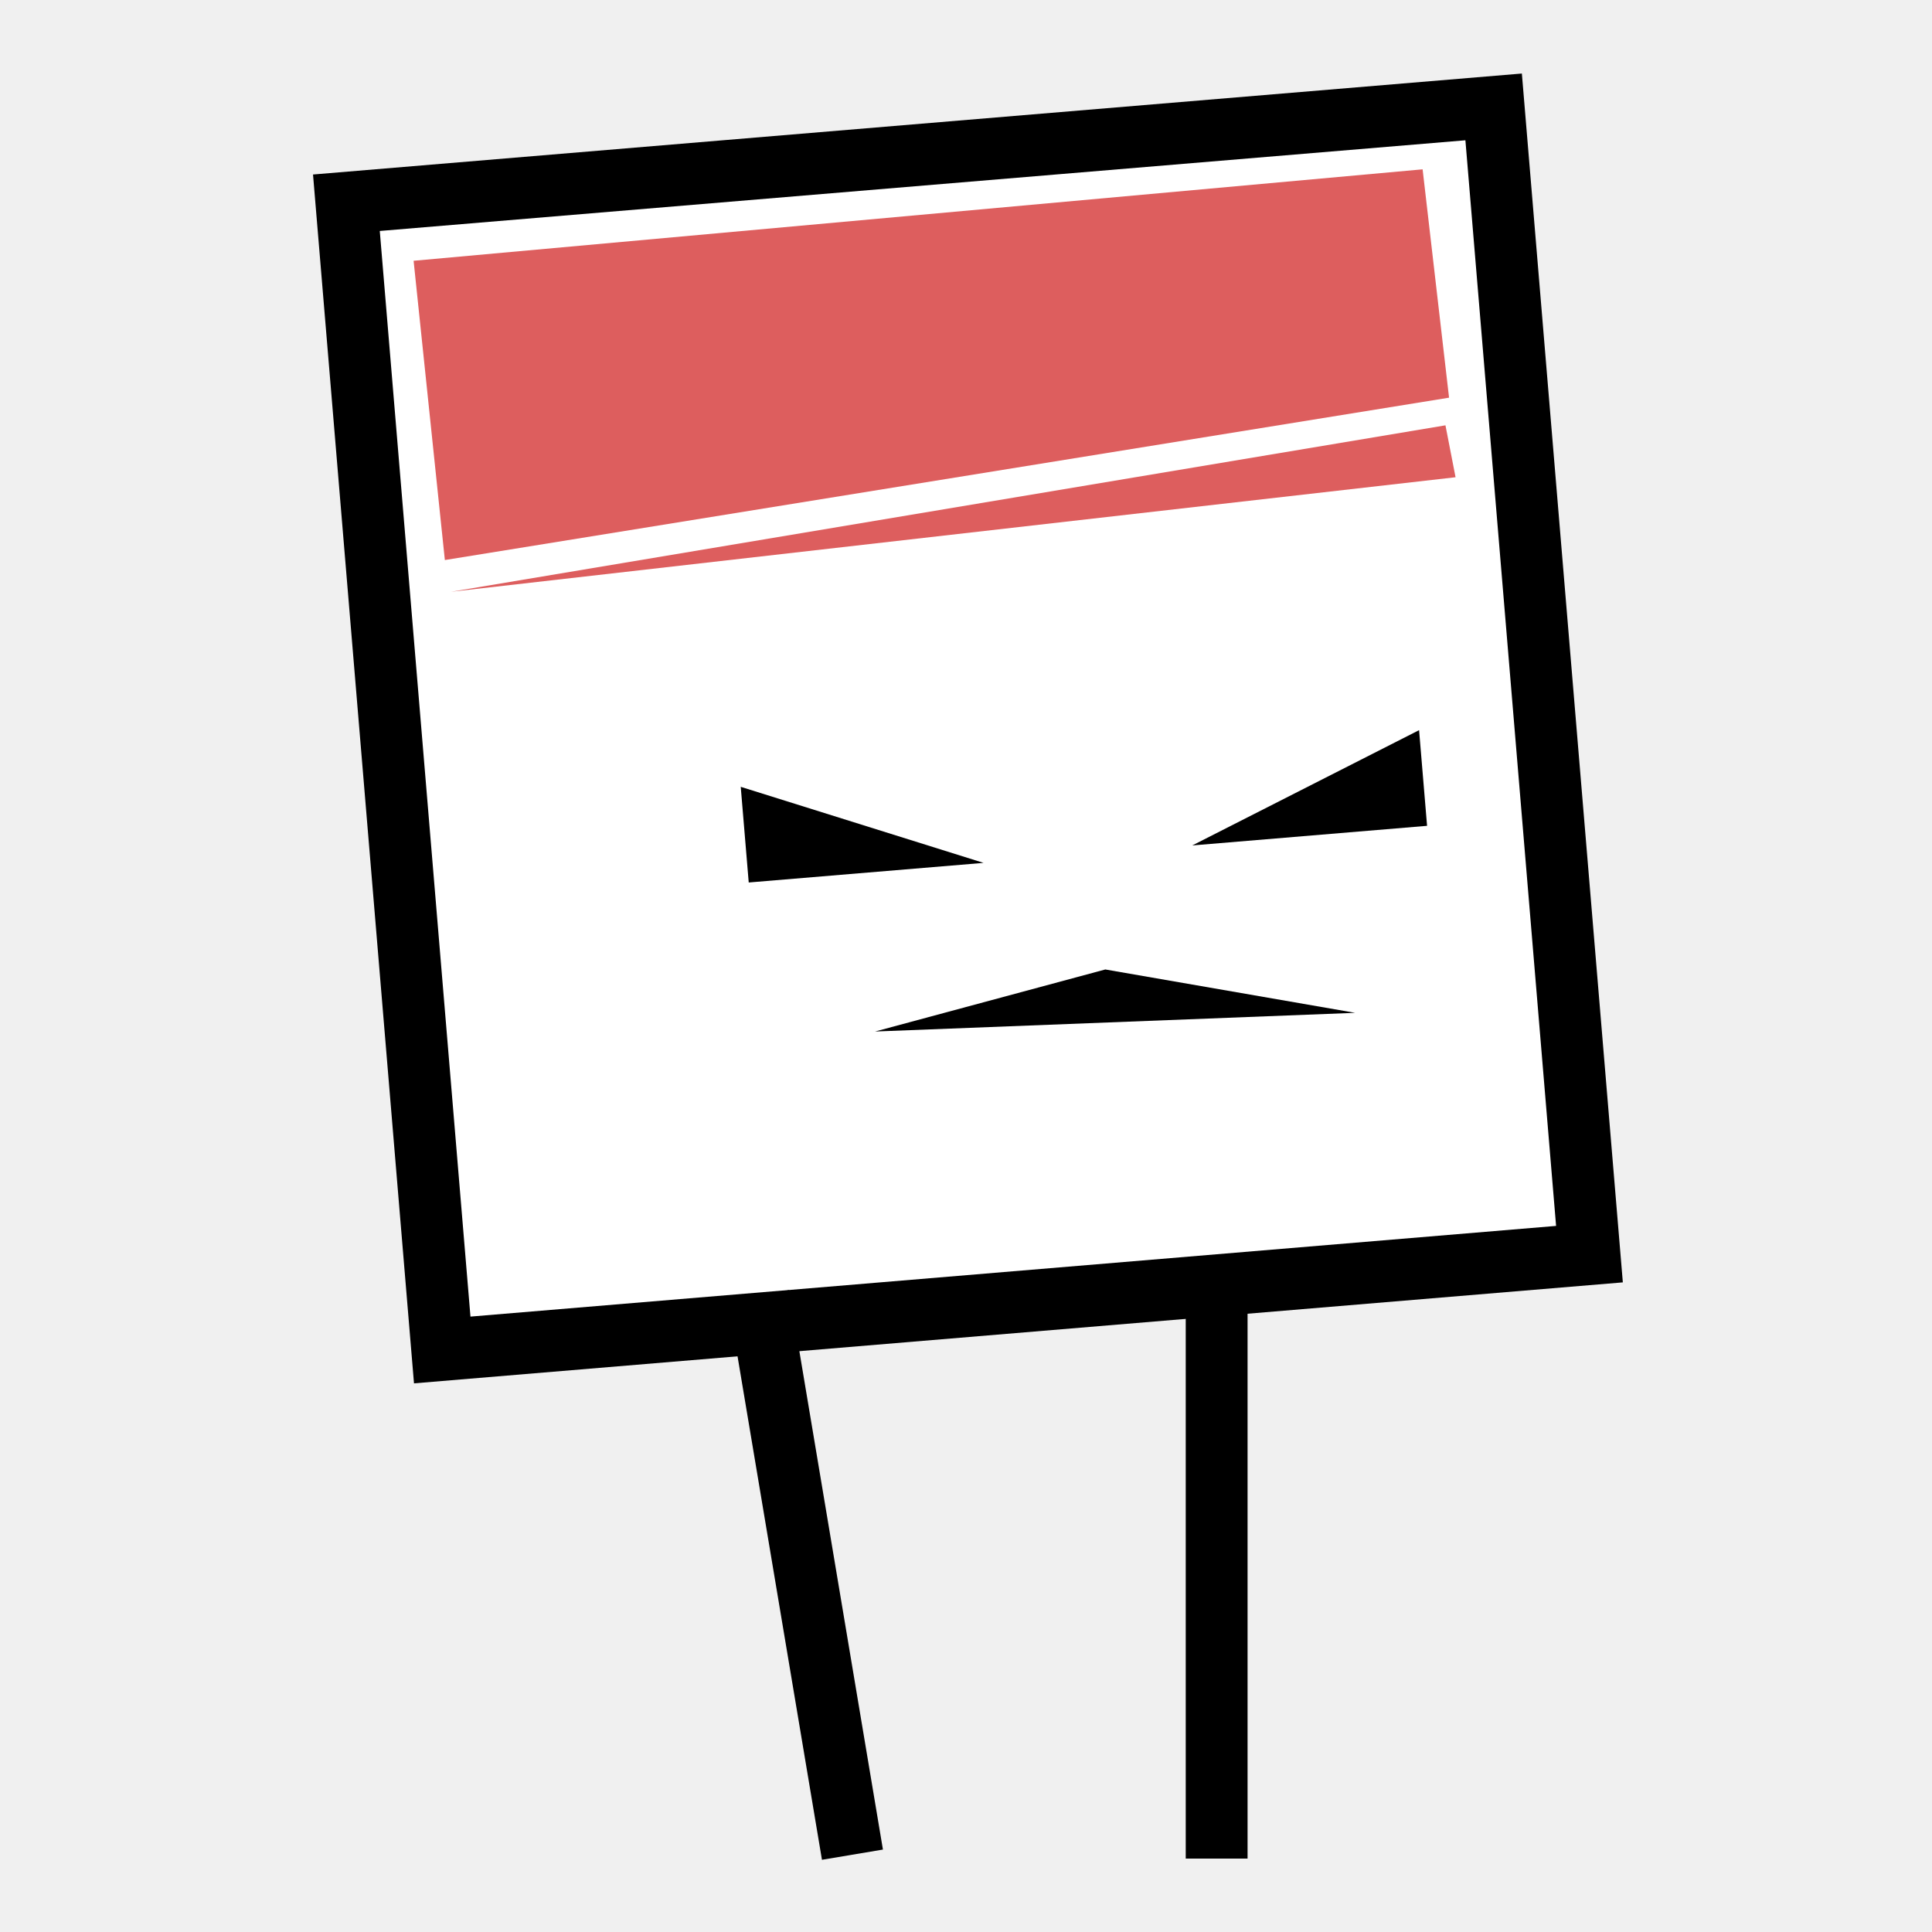
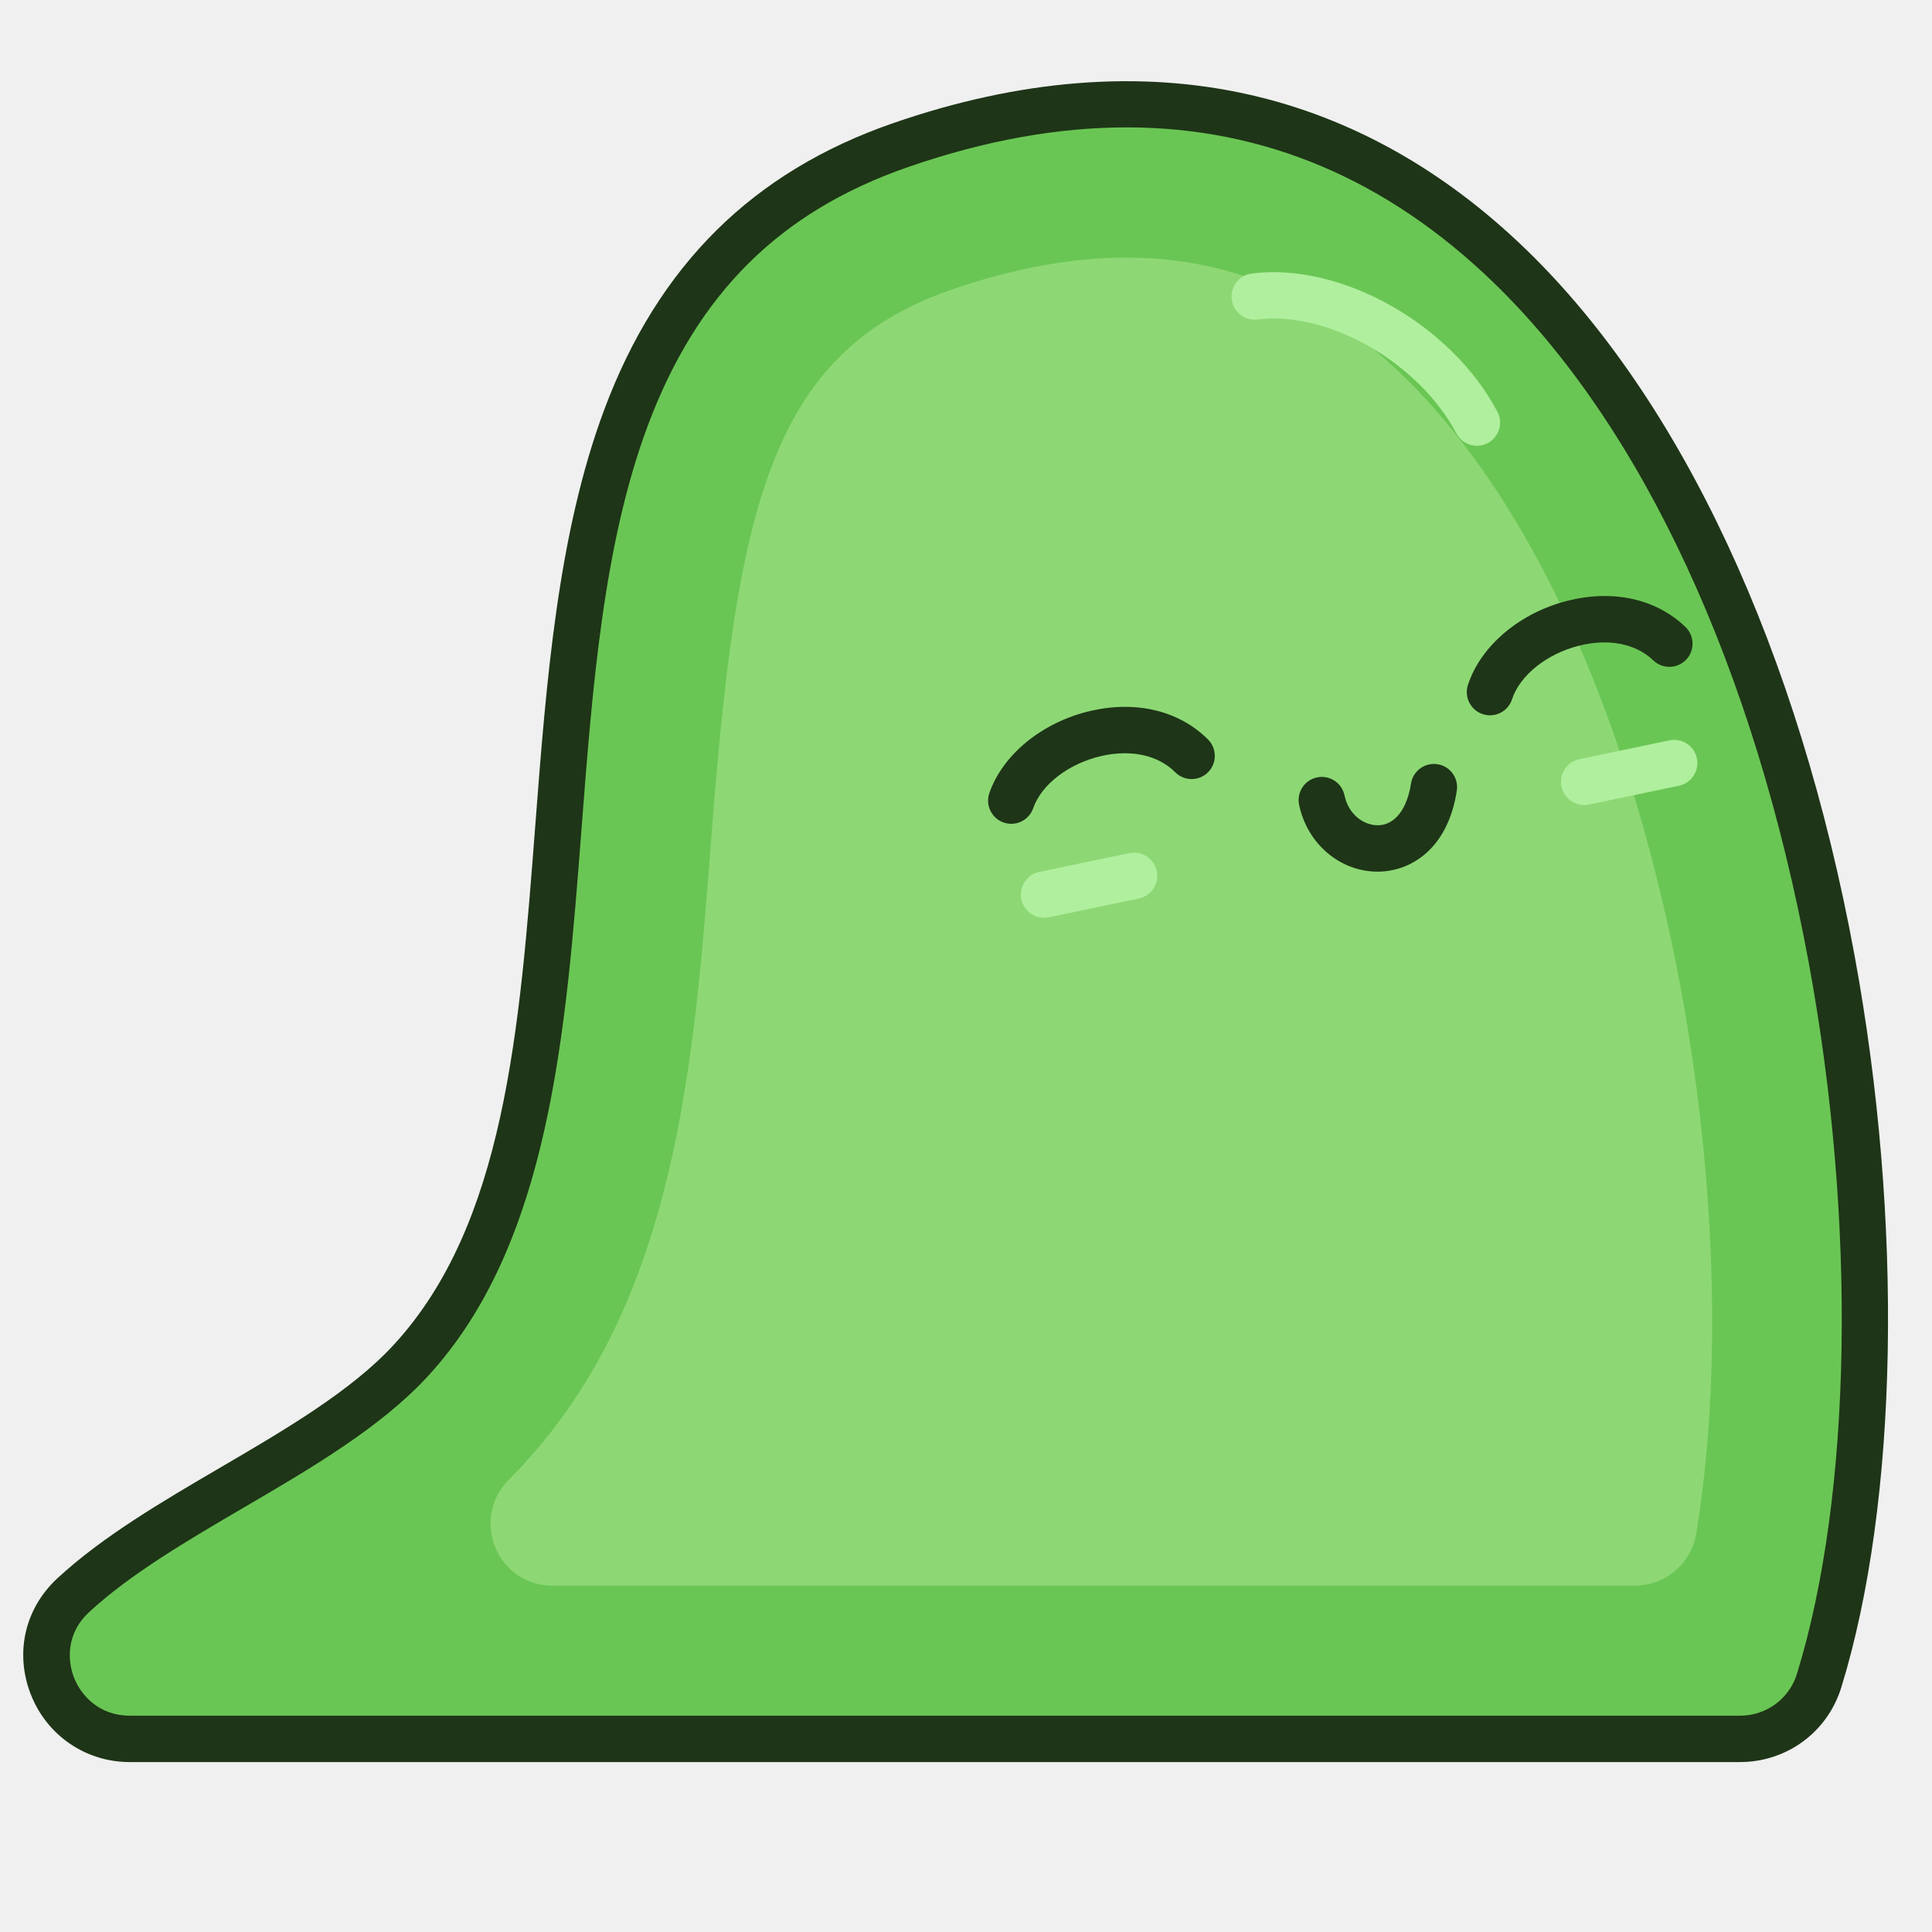
<svg xmlns="http://www.w3.org/2000/svg" version="1.1" id="Layer_1" x="0px" y="0px" viewBox="0 0 500 500" style="enable-background:new 0 0 500 500;" xml:space="preserve">
-   <g id="Walk_2">
-     <g>
-       <rect x="101.517" y="39.56" transform="matrix(0.9965 -0.0832 0.0832 0.9965 -14.8168 21.4939)" style="fill:#FFFFFF;" width="297.918" height="297.918" />
-       <path d="M379.245,36.305l23.47,280.959l-280.959,23.47L98.286,59.774L379.245,36.305 M393.857,19.029    L81.009,45.162l26.133,312.848l312.848-26.133L393.857,19.029L393.857,19.029z" />
-     </g>
-     <line style="fill:none;stroke:#000000;stroke-width:16;stroke-miterlimit:10;" x1="196.336" y1="335.206" x2="220.613" y2="479.99" />
-     <line style="fill:none;stroke:#000000;stroke-width:16;stroke-miterlimit:10;" x1="314.868" y1="334.195" x2="314.868" y2="481" />
-     <polygon points="254.54,223.311 193.77,228.387 191.702,203.63  " />
-     <polygon points="308.556,218.799 369.325,213.722 367.257,188.965  " />
-     <polygon points="226.456,266.956 286.055,250.897 350.704,262.117  " />
+   <g>
+     <path style="fill:#6AC654;" d="M233.163,37.52C100.709,83.307,178.528,273.872,106.24,352.185   C84.514,375.721,42.954,390.58,18.905,412.888c-14.268,13.236-4.78,37.133,14.681,37.133h416.703   c9.398,0,17.725-6.091,20.495-15.072C512.475,299.798,447.346-36.518,233.163,37.52z" />
+     <path style="fill:#1E3517;" d="M450.289,456.022H33.587c-11.386,0-21.435-6.859-25.601-17.477   c-4.207-10.723-1.587-22.239,6.838-30.056c11.688-10.842,27.247-19.942,42.294-28.742   c16.576-9.695,33.716-19.72,44.712-31.632c28.771-31.17,32.623-81.36,36.701-134.498   c2.844-37.057,5.785-75.374,17.891-107.713c13.948-37.258,38.409-61.482,74.779-74.055l1.96,5.671l-1.96-5.671   c32.788-11.332,63.85-13.79,92.322-7.304c26.068,5.94,50.062,19.371,71.314,39.92   c40.378,39.043,70.609,103.969,85.124,182.819c12.678,68.864,11.357,141.451-3.443,189.434   C472.956,448.265,462.415,456.022,450.289,456.022z M291.584,32.966c-17.894,0-36.728,3.404-56.46,10.226   c-33.235,11.488-54.671,32.752-67.462,66.92c-11.51,30.746-14.384,68.202-17.165,104.424   c-4.055,52.843-8.249,107.486-39.849,141.718c-12.21,13.227-30.136,23.712-47.472,33.852   c-14.488,8.473-29.469,17.235-40.191,27.181c-5.649,5.24-5.682,12.153-3.829,16.876   c1.871,4.767,6.644,9.859,14.43,9.859h416.702c6.829,0,12.763-4.356,14.763-10.84   c14.266-46.248,15.457-116.647,3.108-183.725c-14.066-76.411-43.068-139.045-81.663-176.364   C358.86,46.37,327.081,32.966,291.584,32.966z" />
  </g>
-   <polygon style="fill:#DD5E5E;" points="107.04,67.49 368.171,43.821 375.016,102.919 115.129,144.94 " />
-   <polygon style="fill:#DD5E5E;" points="116.726,153.151 374.083,110.073 376.697,123.51 " />
+   <g>
+     <path style="fill:#8DD875;" d="M142.999,410.358c-14.405,0-21.417-17.391-11.203-27.548   c1.22-1.213,2.416-2.453,3.588-3.722c39.535-42.828,44.182-103.4,48.678-161.978   c6.465-84.248,14.696-125.73,62.058-142.103c16.017-5.536,31.274-8.343,45.346-8.343   c34.797,0,64.121,16.816,89.652,51.408c51.894,70.313,71.32,197.954,57.834,278.913   c-1.288,7.732-8.008,13.373-15.847,13.373H142.999z" />
+   </g>
+   <g>
+     <path style="fill:#B0EF9E;" d="M382.226,115.366c-2.153,0.001-4.234-1.162-5.311-3.198   c-9.672-18.31-33.225-31.815-51.423-29.482c-3.293,0.412-6.293-1.903-6.713-5.19   c-0.421-3.287,1.902-6.292,5.189-6.713c23.058-2.946,51.575,13.099,63.558,35.78   c1.548,2.93,0.427,6.56-2.503,8.108C384.13,115.142,383.171,115.366,382.226,115.366z" />
+   </g>
+   <g>
+     <path style="fill:#1E3517;" d="M261.717,213.199c-0.654,0-1.32-0.108-1.973-0.335   c-3.13-1.09-4.783-4.51-3.693-7.64c3.503-10.061,13.816-18.406,26.273-21.261   c11.833-2.711,22.881-0.009,30.309,7.414c2.344,2.343,2.344,6.142,0.001,8.485   c-2.341,2.343-6.141,2.344-8.485,0.001c-4.443-4.441-11.423-5.971-19.145-4.204   c-8.396,1.924-15.477,7.353-17.621,13.51C266.521,211.647,264.199,213.199,261.717,213.199z" />
+   </g>
+   <g>
+     <path style="fill:#1E3517;" d="M385.608,185.121c-0.615,0-1.24-0.095-1.857-0.296   c-3.15-1.025-4.874-4.41-3.85-7.561c3.296-10.131,13.435-18.688,25.831-21.798   c11.777-2.955,22.877-0.481,30.454,6.787c2.392,2.294,2.471,6.092,0.177,8.483   c-2.295,2.391-6.092,2.471-8.483,0.177c-4.534-4.349-11.542-5.736-19.227-3.808   c-8.354,2.096-15.323,7.67-17.34,13.871C390.488,183.51,388.137,185.121,385.608,185.121z" />
+   </g>
+   <g>
+     <path style="fill:#1E3517;" d="M356.517,225.582c-9.708,0-18.2-7.194-20.309-17.294   c-0.678-3.244,1.403-6.422,4.646-7.1c3.252-0.673,6.423,1.403,7.1,4.647c1.088,5.208,5.265,7.83,8.766,7.743   c4.264-0.113,7.42-4.145,8.444-10.787c0.505-3.276,3.579-5.517,6.844-5.016c3.275,0.505,5.521,3.569,5.016,6.844   c-2.331,15.122-11.854,20.739-19.987,20.954C356.863,225.579,356.69,225.582,356.517,225.582z" />
+   </g>
+   <g>
+     <path style="fill:#B0EF9E;" d="M409.972,208.342c-2.781,0-5.276-1.944-5.867-4.775   c-0.678-3.244,1.403-6.422,4.646-7.1l23.296-4.863c3.252-0.671,6.423,1.404,7.1,4.647   c0.678,3.244-1.403,6.422-4.646,7.1l-23.296,4.863C410.79,208.301,410.378,208.342,409.972,208.342z" />
+   </g>
+   <g>
+     <path style="fill:#B0EF9E;" d="M270.196,237.523c-2.781,0-5.276-1.944-5.867-4.775   c-0.678-3.244,1.403-6.422,4.646-7.1l23.296-4.863c3.252-0.673,6.423,1.404,7.1,4.647   c0.678,3.244-1.403,6.422-4.646,7.1l-23.296,4.863C271.015,237.481,270.603,237.523,270.196,237.523z" />
+   </g>
</svg>
